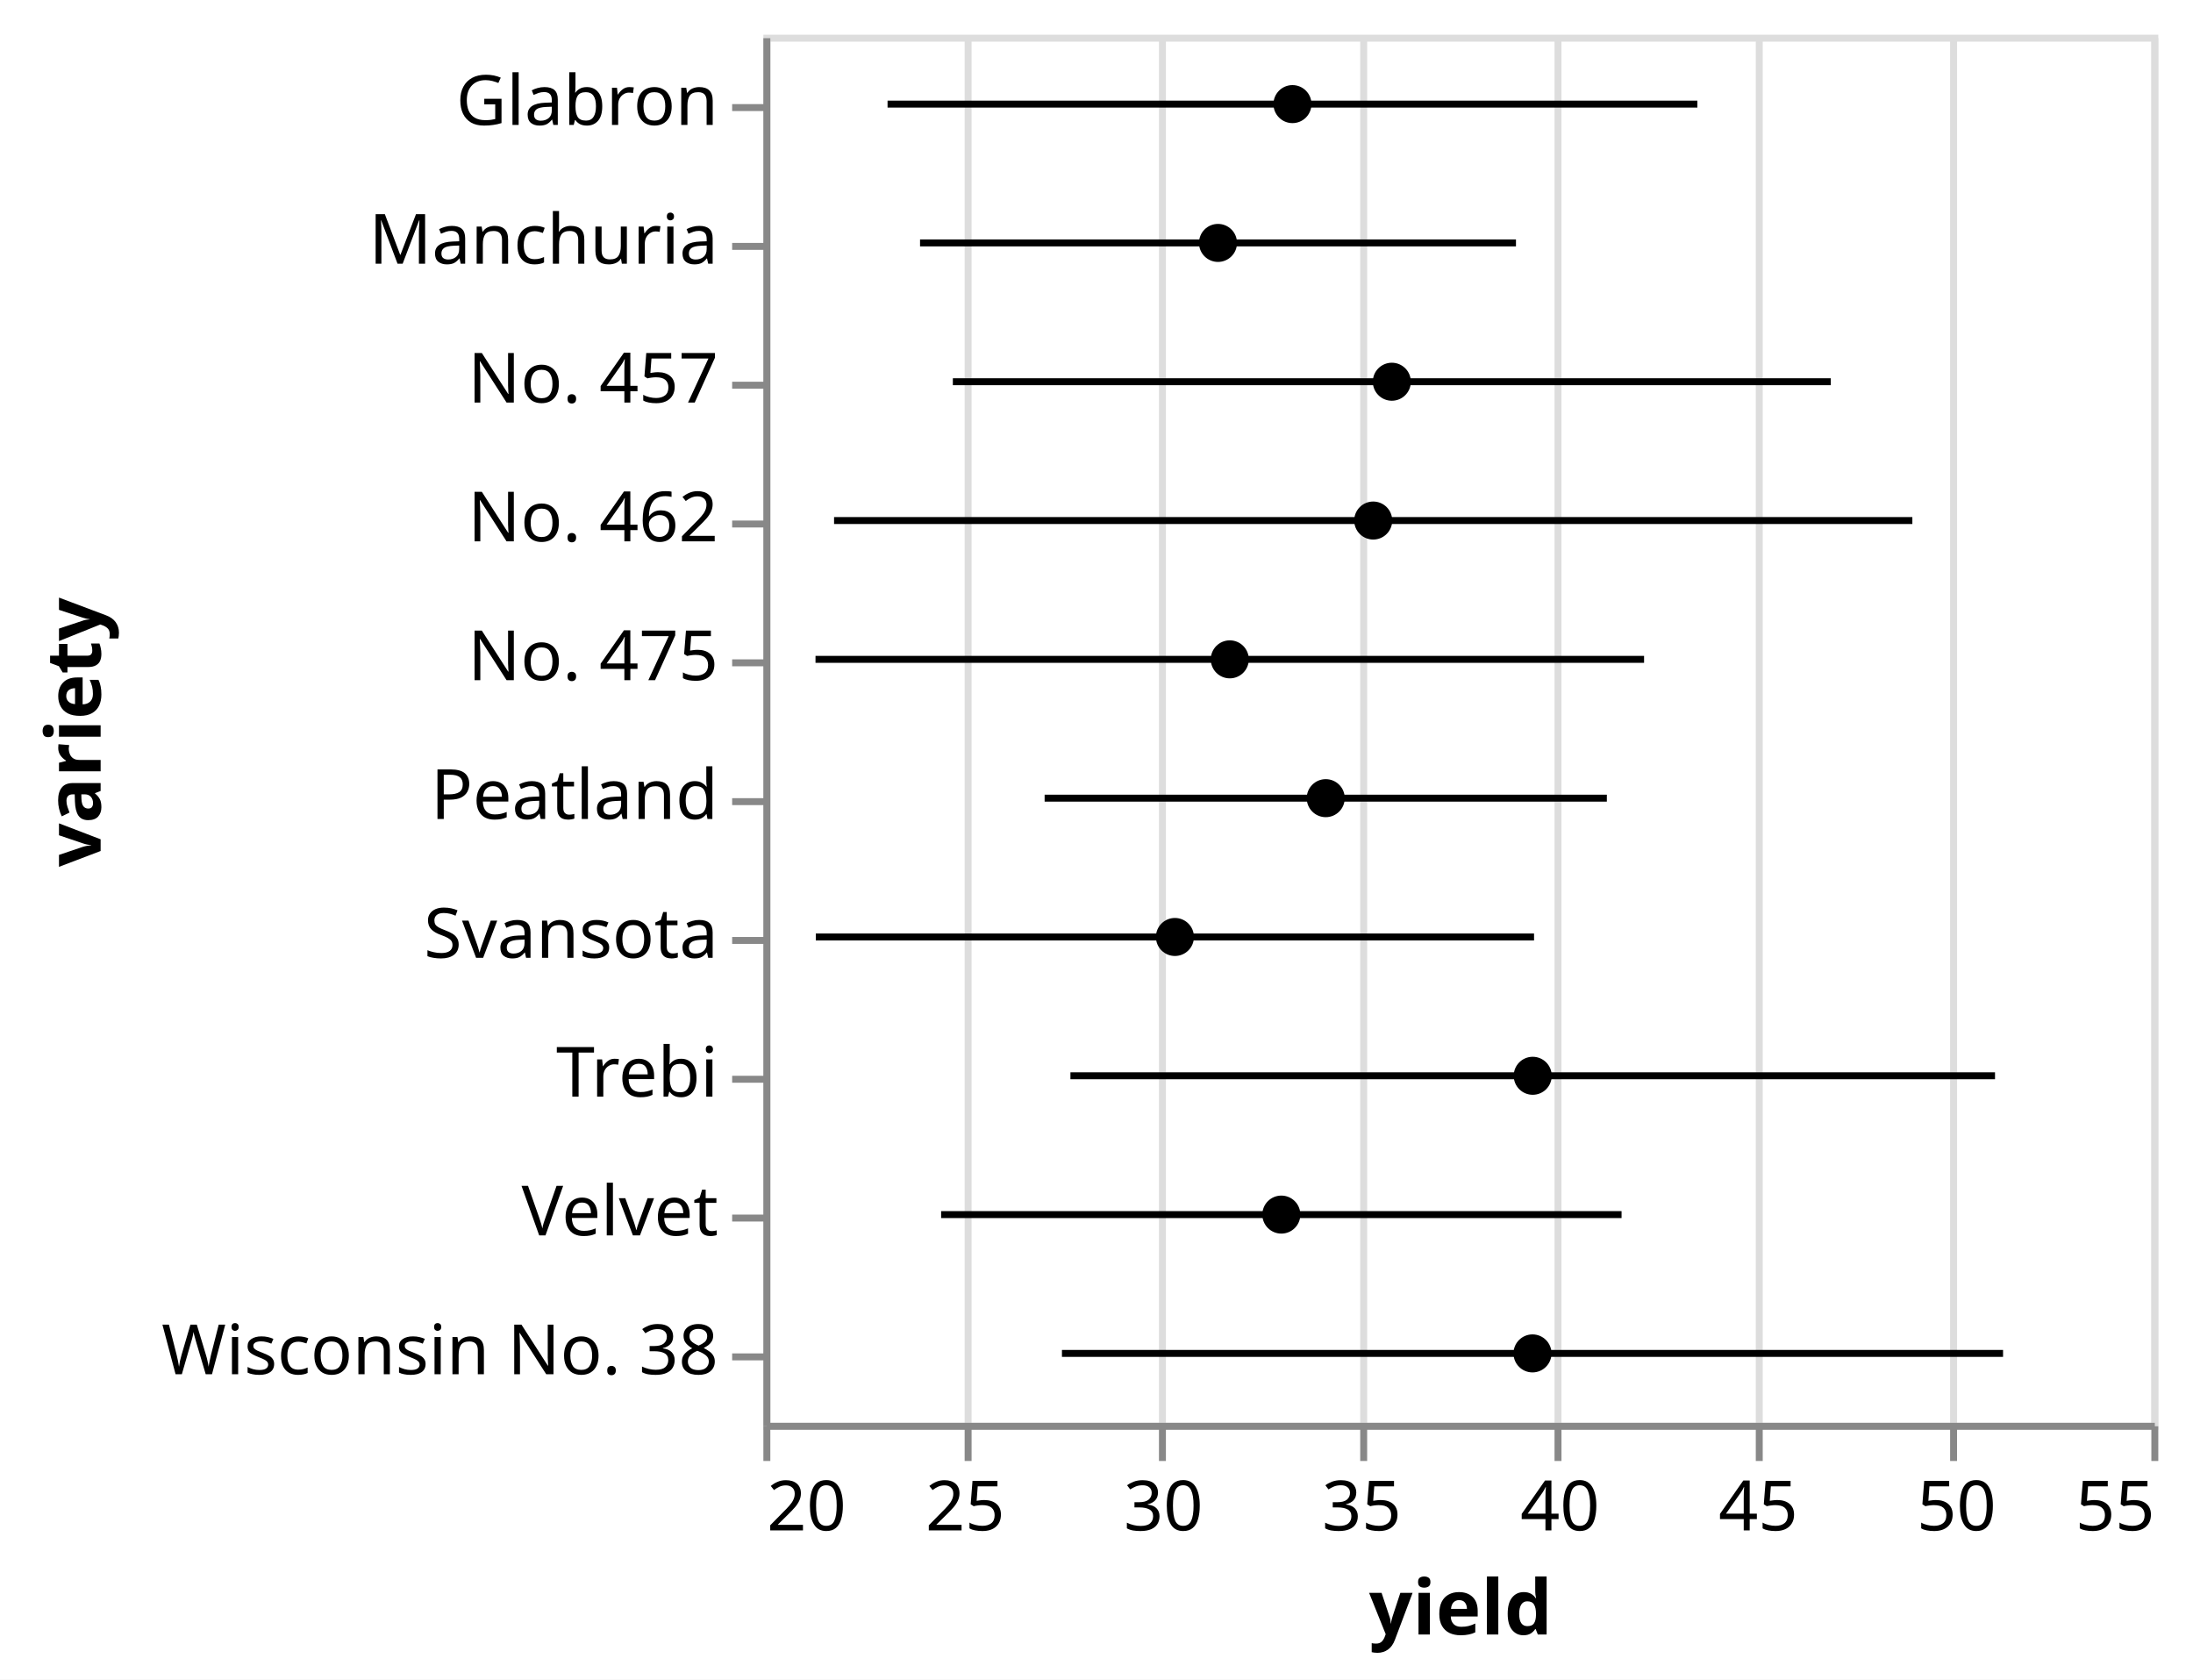
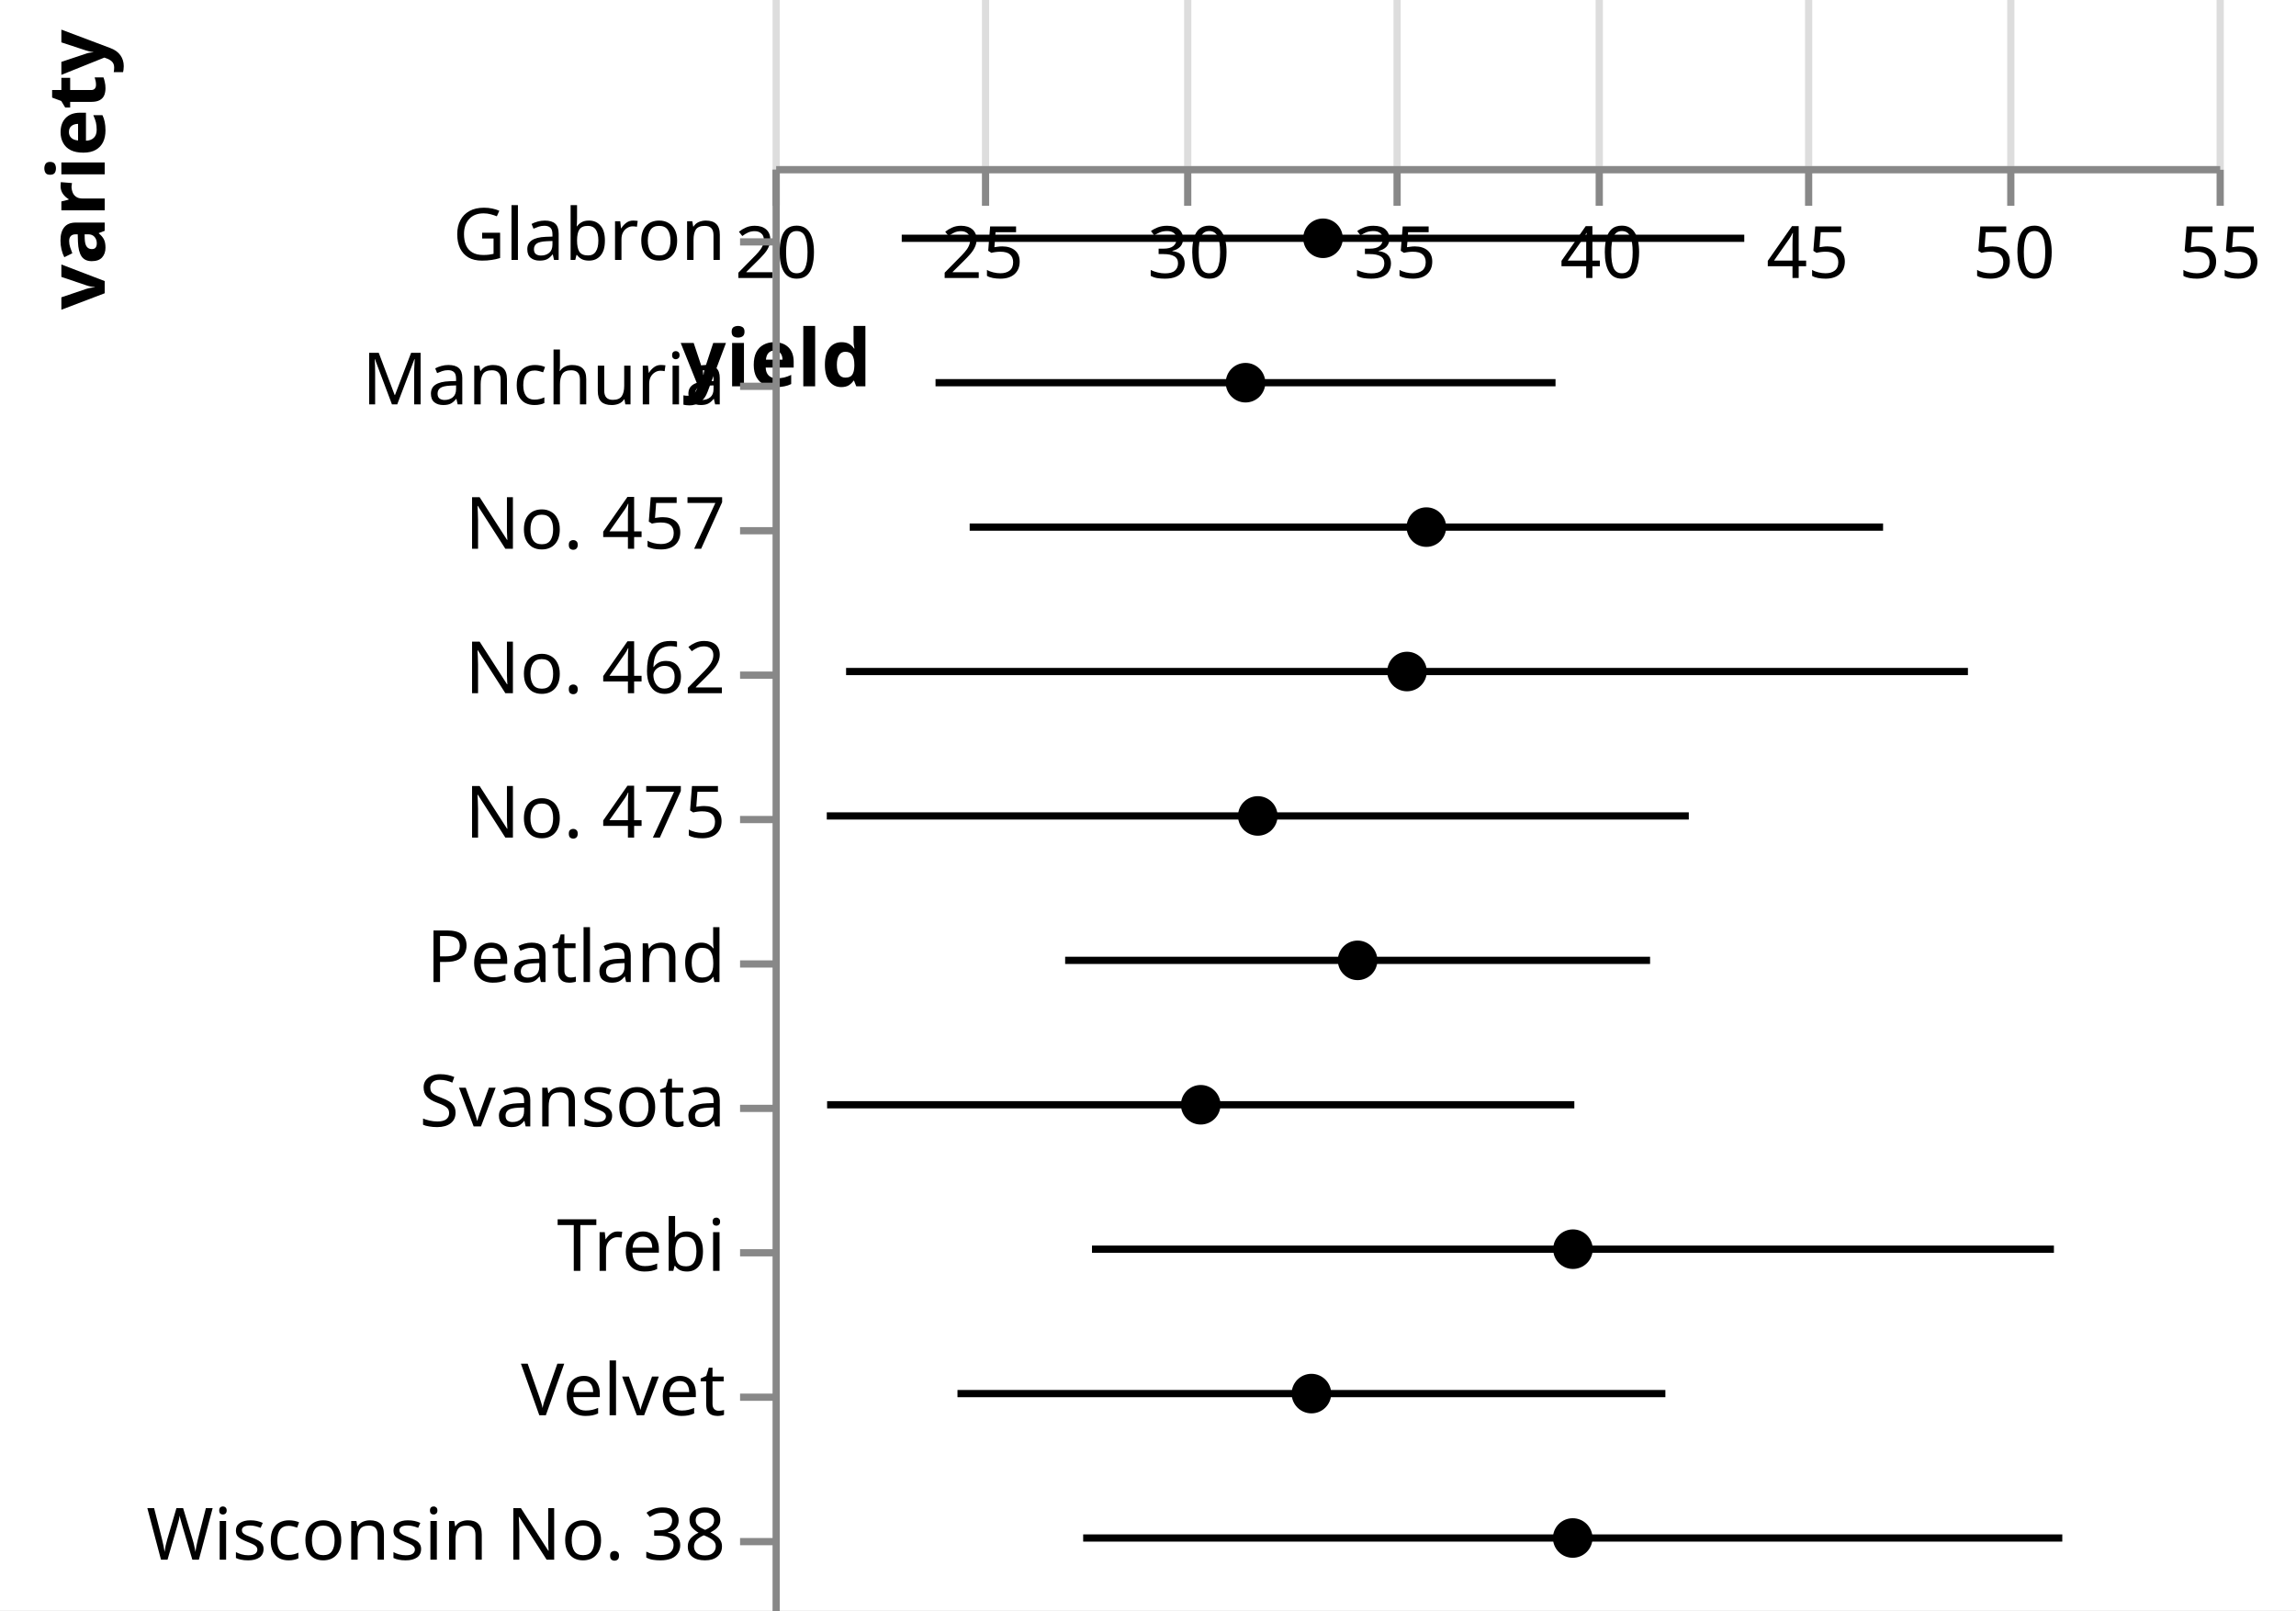
- <svg xmlns="http://www.w3.org/2000/svg" version="1.1" class="marks" width="316" height="242" viewBox="0 0 316 242">
-   <rect width="316" height="242" fill="white" />
-   <g fill="none" stroke-miterlimit="10" transform="translate(110,5)">
+ <svg xmlns="http://www.w3.org/2000/svg" version="1.1" class="marks" width="318" height="223" viewBox="0 0 318 223">
+   <rect width="318" height="223" fill="white" />
+   <g fill="none" stroke-miterlimit="10" transform="translate(107,23)">
    <g class="mark-group role-frame root" role="graphics-object" aria-roledescription="group mark container">
      <g transform="translate(0,0)">
-         <path class="background" aria-hidden="true" d="M0.5,0.5h200v200h-200Z" stroke="#ddd" />
+         <path class="background" aria-hidden="true" d="M0.5,0.5h200v0h-200Z" stroke="#ddd" />
        <g>
          <g class="mark-group role-axis" aria-hidden="true">
-             <g transform="translate(0.5,200.5)">
+             <g transform="translate(0.5,0.5)">
              <path class="background" aria-hidden="true" d="M0,0h0v0h0Z" pointer-events="none" />
              <g>
                <g class="mark-rule role-axis-grid" pointer-events="none">
                  <line transform="translate(0,0)" x2="0" y2="-200" stroke="#ddd" stroke-width="1" opacity="1" />
                  <line transform="translate(29,0)" x2="0" y2="-200" stroke="#ddd" stroke-width="1" opacity="1" />
                  <line transform="translate(57,0)" x2="0" y2="-200" stroke="#ddd" stroke-width="1" opacity="1" />
                  <line transform="translate(86,0)" x2="0" y2="-200" stroke="#ddd" stroke-width="1" opacity="1" />
                  <line transform="translate(114,0)" x2="0" y2="-200" stroke="#ddd" stroke-width="1" opacity="1" />
                  <line transform="translate(143,0)" x2="0" y2="-200" stroke="#ddd" stroke-width="1" opacity="1" />
                  <line transform="translate(171,0)" x2="0" y2="-200" stroke="#ddd" stroke-width="1" opacity="1" />
                  <line transform="translate(200,0)" x2="0" y2="-200" stroke="#ddd" stroke-width="1" opacity="1" />
                </g>
              </g>
              <path class="foreground" aria-hidden="true" d="" pointer-events="none" display="none" />
            </g>
          </g>
          <g class="mark-group role-axis" role="graphics-symbol" aria-roledescription="axis" aria-label="X-axis titled 'yield' for a linear scale with values from 20 to 55">
-             <g transform="translate(0.5,200.5)">
+             <g transform="translate(0.5,0.5)">
              <path class="background" aria-hidden="true" d="M0,0h0v0h0Z" pointer-events="none" />
              <g>
                <g class="mark-rule role-axis-tick" pointer-events="none">
                  <line transform="translate(0,0)" x2="0" y2="5" stroke="#888" stroke-width="1" opacity="1" />
                  <line transform="translate(29,0)" x2="0" y2="5" stroke="#888" stroke-width="1" opacity="1" />
                  <line transform="translate(57,0)" x2="0" y2="5" stroke="#888" stroke-width="1" opacity="1" />
                  <line transform="translate(86,0)" x2="0" y2="5" stroke="#888" stroke-width="1" opacity="1" />
                  <line transform="translate(114,0)" x2="0" y2="5" stroke="#888" stroke-width="1" opacity="1" />
                  <line transform="translate(143,0)" x2="0" y2="5" stroke="#888" stroke-width="1" opacity="1" />
                  <line transform="translate(171,0)" x2="0" y2="5" stroke="#888" stroke-width="1" opacity="1" />
                  <line transform="translate(200,0)" x2="0" y2="5" stroke="#888" stroke-width="1" opacity="1" />
                </g>
                <g class="mark-text role-axis-label" pointer-events="none">
-                   <text text-anchor="start" transform="translate(0,15)" font-family="sans-serif" font-size="10px" fill="#000" opacity="1">20</text>
+                   <text text-anchor="middle" transform="translate(0,15)" font-family="sans-serif" font-size="10px" fill="#000" opacity="1">20</text>
                  <text text-anchor="middle" transform="translate(28.57143,15)" font-family="sans-serif" font-size="10px" fill="#000" opacity="1">25</text>
                  <text text-anchor="middle" transform="translate(57.14286,15)" font-family="sans-serif" font-size="10px" fill="#000" opacity="1">30</text>
                  <text text-anchor="middle" transform="translate(85.71429,15)" font-family="sans-serif" font-size="10px" fill="#000" opacity="1">35</text>
                  <text text-anchor="middle" transform="translate(114.2857,15)" font-family="sans-serif" font-size="10px" fill="#000" opacity="1">40</text>
                  <text text-anchor="middle" transform="translate(142.8571,15)" font-family="sans-serif" font-size="10px" fill="#000" opacity="1">45</text>
                  <text text-anchor="middle" transform="translate(171.4286,15)" font-family="sans-serif" font-size="10px" fill="#000" opacity="1">50</text>
-                   <text text-anchor="end" transform="translate(200,15)" font-family="sans-serif" font-size="10px" fill="#000" opacity="1">55</text>
+                   <text text-anchor="middle" transform="translate(200,15)" font-family="sans-serif" font-size="10px" fill="#000" opacity="1">55</text>
                </g>
                <g class="mark-rule role-axis-domain" pointer-events="none">
                  <line transform="translate(0,0)" x2="200" y2="0" stroke="#888" stroke-width="1" opacity="1" />
                </g>
                <g class="mark-text role-axis-title" pointer-events="none">
-                   <text text-anchor="middle" transform="translate(100,30)" font-family="sans-serif" font-size="11px" font-weight="bold" fill="#000" opacity="1">yield</text>
+                   <text text-anchor="middle" transform="translate(0,30)" font-family="sans-serif" font-size="11px" font-weight="bold" fill="#000" opacity="1">yield</text>
                </g>
              </g>
              <path class="foreground" aria-hidden="true" d="" pointer-events="none" display="none" />
            </g>
          </g>
          <g class="mark-group role-axis" role="graphics-symbol" aria-roledescription="axis" aria-label="Y-axis titled 'variety' for a discrete scale with 10 values: Glabron, Manchuria, No. 457, No. 462, No. 475, ending with Wisconsin No. 38">
            <g transform="translate(0.5,0.5)">
              <path class="background" aria-hidden="true" d="M0,0h0v0h0Z" pointer-events="none" />
              <g>
                <g class="mark-rule role-axis-tick" pointer-events="none">
                  <line transform="translate(0,10)" x2="-5" y2="0" stroke="#888" stroke-width="1" opacity="1" />
                  <line transform="translate(0,30)" x2="-5" y2="0" stroke="#888" stroke-width="1" opacity="1" />
                  <line transform="translate(0,50)" x2="-5" y2="0" stroke="#888" stroke-width="1" opacity="1" />
                  <line transform="translate(0,70)" x2="-5" y2="0" stroke="#888" stroke-width="1" opacity="1" />
                  <line transform="translate(0,90)" x2="-5" y2="0" stroke="#888" stroke-width="1" opacity="1" />
                  <line transform="translate(0,110)" x2="-5" y2="0" stroke="#888" stroke-width="1" opacity="1" />
                  <line transform="translate(0,130)" x2="-5" y2="0" stroke="#888" stroke-width="1" opacity="1" />
                  <line transform="translate(0,150)" x2="-5" y2="0" stroke="#888" stroke-width="1" opacity="1" />
                  <line transform="translate(0,170)" x2="-5" y2="0" stroke="#888" stroke-width="1" opacity="1" />
                  <line transform="translate(0,190)" x2="-5" y2="0" stroke="#888" stroke-width="1" opacity="1" />
                </g>
                <g class="mark-text role-axis-label" pointer-events="none">
                  <text text-anchor="end" transform="translate(-7,12.5)" font-family="sans-serif" font-size="10px" fill="#000" opacity="1">Glabron</text>
                  <text text-anchor="end" transform="translate(-7,32.5)" font-family="sans-serif" font-size="10px" fill="#000" opacity="1">Manchuria</text>
                  <text text-anchor="end" transform="translate(-7,52.5)" font-family="sans-serif" font-size="10px" fill="#000" opacity="1">No. 457</text>
                  <text text-anchor="end" transform="translate(-7,72.5)" font-family="sans-serif" font-size="10px" fill="#000" opacity="1">No. 462</text>
                  <text text-anchor="end" transform="translate(-7,92.5)" font-family="sans-serif" font-size="10px" fill="#000" opacity="1">No. 475</text>
                  <text text-anchor="end" transform="translate(-7,112.5)" font-family="sans-serif" font-size="10px" fill="#000" opacity="1">Peatland</text>
                  <text text-anchor="end" transform="translate(-7,132.5)" font-family="sans-serif" font-size="10px" fill="#000" opacity="1">Svansota</text>
                  <text text-anchor="end" transform="translate(-7,152.5)" font-family="sans-serif" font-size="10px" fill="#000" opacity="1">Trebi</text>
                  <text text-anchor="end" transform="translate(-7,172.5)" font-family="sans-serif" font-size="10px" fill="#000" opacity="1">Velvet</text>
                  <text text-anchor="end" transform="translate(-7,192.5)" font-family="sans-serif" font-size="10px" fill="#000" opacity="1">Wisconsin No. 38</text>
                </g>
                <g class="mark-rule role-axis-domain" pointer-events="none">
                  <line transform="translate(0,0)" x2="0" y2="200" stroke="#888" stroke-width="1" opacity="1" />
                </g>
                <g class="mark-text role-axis-title" pointer-events="none">
-                   <text text-anchor="middle" transform="translate(-94,100) rotate(-90) translate(0,-2)" font-family="sans-serif" font-size="11px" font-weight="bold" fill="#000" opacity="1">variety</text>
+                   <text text-anchor="middle" transform="translate(-91,0) rotate(-90) translate(0,-2)" font-family="sans-serif" font-size="11px" font-weight="bold" fill="#000" opacity="1">variety</text>
                </g>
              </g>
              <path class="foreground" aria-hidden="true" d="" pointer-events="none" display="none" />
            </g>
          </g>
          <g class="mark-rule role-mark layer_0_marks" role="graphics-object" aria-roledescription="rule mark container">
            <line aria-label="yield: 23.9502733727; variety: Manchuria; upper_yield: 38.9775066273; Mean of yield: 31.46389; Mean + stdev of yield: 38.9775066273; Mean - stdev of yield: 23.9502733727" role="graphics-symbol" aria-roledescription="errorbar" transform="translate(22.57299,30)" x2="85.87" y2="0" stroke="black" />
            <line aria-label="yield: 23.1311242973; variety: Glabron; upper_yield: 43.5522073694; Mean of yield: 33.3416658333; Mean + stdev of yield: 43.5522073694; Mean - stdev of yield: 23.1311242973" role="graphics-symbol" aria-roledescription="errorbar" transform="translate(17.89214,10)" x2="116.692" y2="0" stroke="black" />
            <line aria-label="yield: 21.3221319506; variety: Svansota; upper_yield: 39.4334230494; Mean of yield: 30.3777775; Mean + stdev of yield: 39.4334230494; Mean - stdev of yield: 21.3221319506" role="graphics-symbol" aria-roledescription="errorbar" transform="translate(7.55504,130)" x2="103.493" y2="0" stroke="black" />
            <line aria-label="yield: 24.4820088016; variety: Velvet; upper_yield: 41.6402095317; Mean of yield: 33.0611091667; Mean + stdev of yield: 41.6402095317; Mean - stdev of yield: 24.4820088016" role="graphics-symbol" aria-roledescription="errorbar" transform="translate(25.61148,170)" x2="98.047" y2="0" stroke="black" />
            <line aria-label="yield: 27.7425340809; variety: Trebi; upper_yield: 51.0574525858; Mean of yield: 39.3999933333; Mean + stdev of yield: 51.0574525858; Mean - stdev of yield: 27.7425340809" role="graphics-symbol" aria-roledescription="errorbar" transform="translate(44.24305,150)" x2="133.228" y2="0" stroke="black" />
            <line aria-label="yield: 24.7777973108; variety: No. 457; upper_yield: 46.9166510225; Mean of yield: 35.8472241667; Mean + stdev of yield: 46.9166510225; Mean - stdev of yield: 24.7777973108" role="graphics-symbol" aria-roledescription="errorbar" transform="translate(27.3017,50)" x2="126.508" y2="0" stroke="black" />
            <line aria-label="yield: 21.7823413628; variety: No. 462; upper_yield: 48.9732203039; Mean of yield: 35.3777808333; Mean + stdev of yield: 48.9732203039; Mean - stdev of yield: 21.7823413628" role="graphics-symbol" aria-roledescription="errorbar" transform="translate(10.18481,70)" x2="155.376" y2="0" stroke="black" />
            <line aria-label="yield: 27.0918918557; variety: Peatland; upper_yield: 41.269219811; Mean of yield: 34.1805558333; Mean + stdev of yield: 41.269219811; Mean - stdev of yield: 27.0918918557" role="graphics-symbol" aria-roledescription="errorbar" transform="translate(40.5251,110)" x2="81.013" y2="0" stroke="black" />
            <line aria-label="yield: 21.3143736247; variety: No. 475; upper_yield: 42.207848042; Mean of yield: 31.7611108333; Mean + stdev of yield: 42.207848042; Mean - stdev of yield: 21.3143736247" role="graphics-symbol" aria-roledescription="errorbar" transform="translate(7.510706,90)" x2="119.391" y2="0" stroke="black" />
            <line aria-label="yield: 27.5286655309; variety: Wisconsin No. 38; upper_yield: 51.2602261357; Mean of yield: 39.3944458333; Mean + stdev of yield: 51.2602261357; Mean - stdev of yield: 27.5286655309" role="graphics-symbol" aria-roledescription="errorbar" transform="translate(43.02095,190)" x2="135.609" y2="0" stroke="black" />
          </g>
          <g class="mark-symbol role-mark layer_1_marks" role="graphics-object" aria-roledescription="symbol mark container">
            <path aria-label="Mean of yield: 31.46389; variety: Manchuria" role="graphics-symbol" aria-roledescription="point" transform="translate(65.50794,30)" d="M2.739,0A2.739,2.739,0,1,1,-2.739,0A2.739,2.739,0,1,1,2.739,0" fill="black" stroke-width="2" />
            <path aria-label="Mean of yield: 33.3416658333; variety: Glabron" role="graphics-symbol" aria-roledescription="point" transform="translate(76.23809,10)" d="M2.739,0A2.739,2.739,0,1,1,-2.739,0A2.739,2.739,0,1,1,2.739,0" fill="black" stroke-width="2" />
            <path aria-label="Mean of yield: 30.3777775; variety: Svansota" role="graphics-symbol" aria-roledescription="point" transform="translate(59.30159,130)" d="M2.739,0A2.739,2.739,0,1,1,-2.739,0A2.739,2.739,0,1,1,2.739,0" fill="black" stroke-width="2" />
            <path aria-label="Mean of yield: 33.0611091667; variety: Velvet" role="graphics-symbol" aria-roledescription="point" transform="translate(74.63491,170)" d="M2.739,0A2.739,2.739,0,1,1,-2.739,0A2.739,2.739,0,1,1,2.739,0" fill="black" stroke-width="2" />
            <path aria-label="Mean of yield: 39.3999933333; variety: Trebi" role="graphics-symbol" aria-roledescription="point" transform="translate(110.8571,150)" d="M2.739,0A2.739,2.739,0,1,1,-2.739,0A2.739,2.739,0,1,1,2.739,0" fill="black" stroke-width="2" />
            <path aria-label="Mean of yield: 35.8472241667; variety: No. 457" role="graphics-symbol" aria-roledescription="point" transform="translate(90.55557,50)" d="M2.739,0A2.739,2.739,0,1,1,-2.739,0A2.739,2.739,0,1,1,2.739,0" fill="black" stroke-width="2" />
            <path aria-label="Mean of yield: 35.3777808333; variety: No. 462" role="graphics-symbol" aria-roledescription="point" transform="translate(87.87303,70)" d="M2.739,0A2.739,2.739,0,1,1,-2.739,0A2.739,2.739,0,1,1,2.739,0" fill="black" stroke-width="2" />
            <path aria-label="Mean of yield: 34.1805558333; variety: Peatland" role="graphics-symbol" aria-roledescription="point" transform="translate(81.03175,110)" d="M2.739,0A2.739,2.739,0,1,1,-2.739,0A2.739,2.739,0,1,1,2.739,0" fill="black" stroke-width="2" />
            <path aria-label="Mean of yield: 31.7611108333; variety: No. 475" role="graphics-symbol" aria-roledescription="point" transform="translate(67.20635,90)" d="M2.739,0A2.739,2.739,0,1,1,-2.739,0A2.739,2.739,0,1,1,2.739,0" fill="black" stroke-width="2" />
            <path aria-label="Mean of yield: 39.3944458333; variety: Wisconsin No. 38" role="graphics-symbol" aria-roledescription="point" transform="translate(110.8254,190)" d="M2.739,0A2.739,2.739,0,1,1,-2.739,0A2.739,2.739,0,1,1,2.739,0" fill="black" stroke-width="2" />
          </g>
        </g>
        <path class="foreground" aria-hidden="true" d="" display="none" />
      </g>
    </g>
  </g>
</svg>
